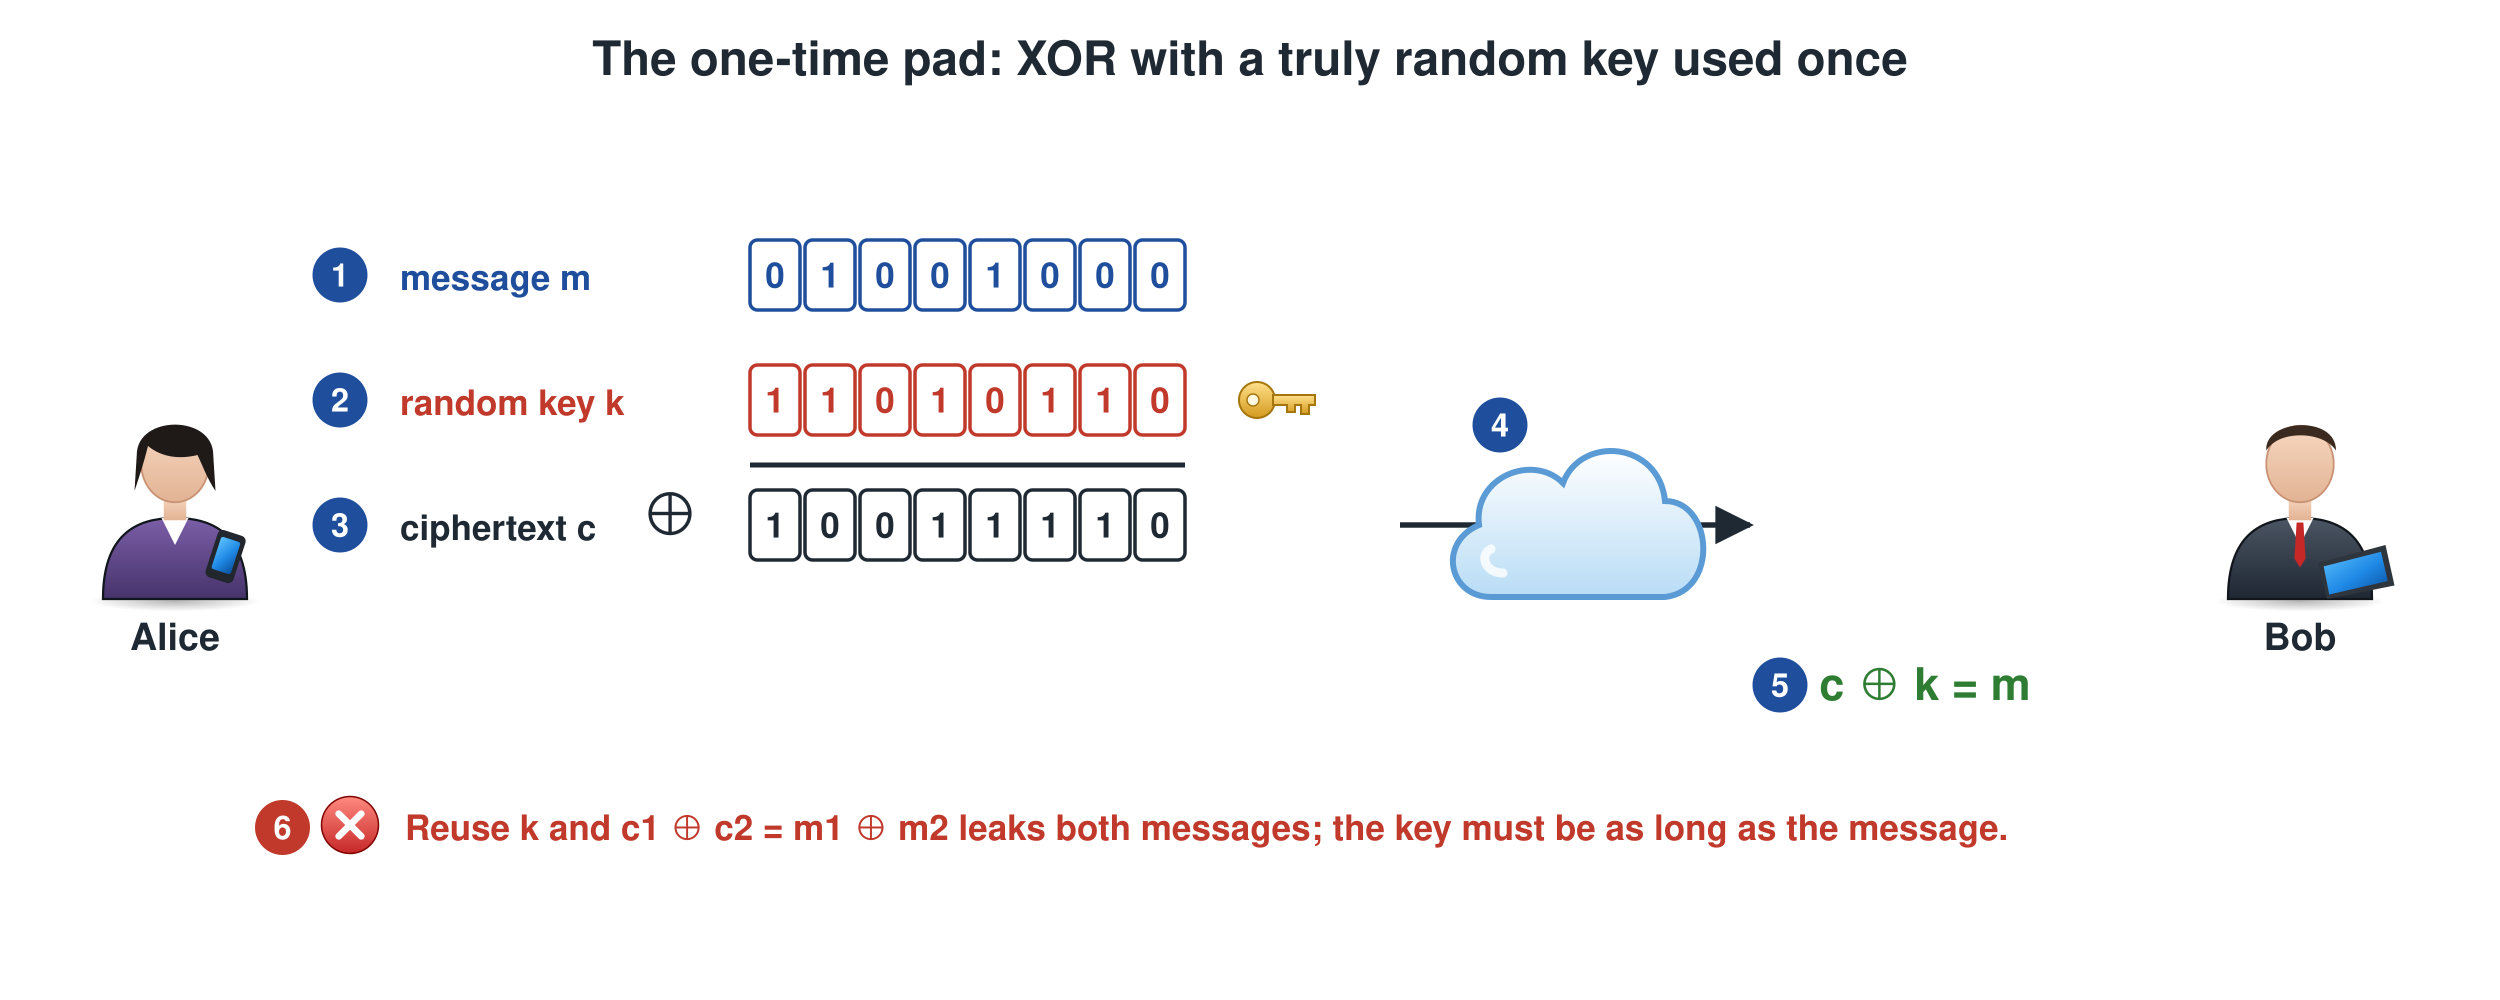
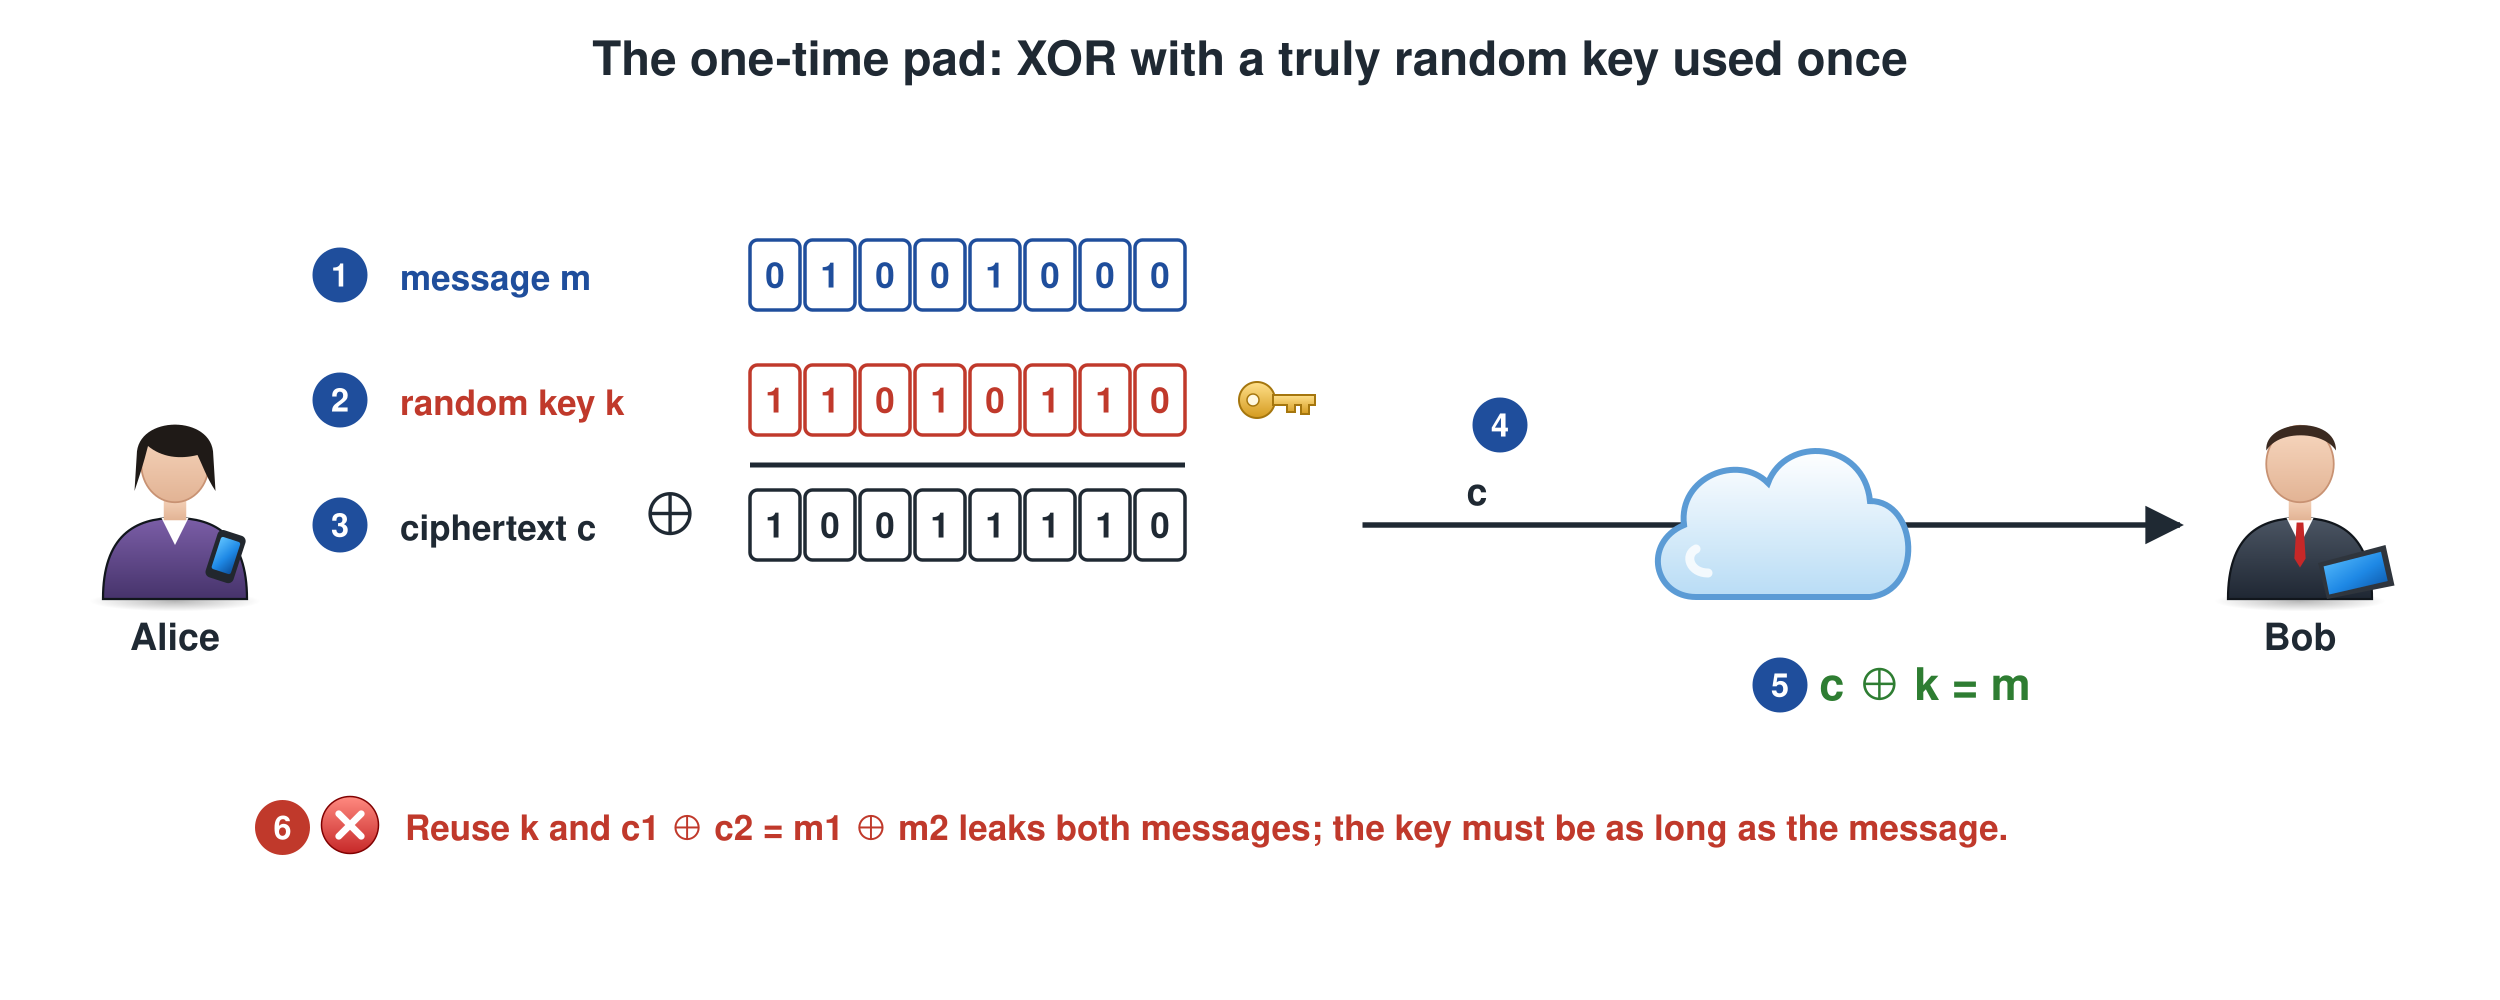
<svg xmlns="http://www.w3.org/2000/svg" viewBox="0 0 1000 400" width="1000" height="400" role="img" aria-labelledby="t d">
  <style>@media (prefers-reduced-motion: no-preference){.st{animation:fig-in .7s ease-out both}.s1{animation-delay:0.00s}.s2{animation-delay:0.90s}.s3{animation-delay:1.80s}.s4{animation-delay:2.70s}.s5{animation-delay:3.60s}.s6{animation-delay:4.50s}}@keyframes fig-in{from{opacity:0}to{opacity:1}}</style>
  <defs>
    <linearGradient id="g-box" x1="0" y1="0" x2="0" y2="1">
      <stop offset="0" stop-color="#f3f8fe" />
      <stop offset="1" stop-color="#c9ddf4" />
    </linearGradient>
    <filter id="f-drop" x="-10%" y="-10%" width="130%" height="140%">
      <feDropShadow dx="1.5" dy="2" stdDeviation="1.6" flood-color="#000" flood-opacity=".18" />
    </filter>
    <marker id="a-1f2933" viewBox="0 0 10 10" refX="9" refY="5" markerWidth="7" markerHeight="7" orient="auto-start-reverse">
      <path d="M0 0 L10 5 L0 10 Z" fill="#1f2933" />
    </marker>
    <linearGradient id="g-steel" x1="0" y1="0" x2="1" y2="0">
      <stop offset="0" stop-color="#4a5361" />
      <stop offset=".5" stop-color="#2b313a" />
      <stop offset="1" stop-color="#1c2027" />
    </linearGradient>
    <linearGradient id="g-steel-top" x1="0" y1="0" x2="0" y2="1">
      <stop offset="0" stop-color="#7d8796" />
      <stop offset="1" stop-color="#4a5361" />
    </linearGradient>
    <linearGradient id="g-silver" x1="0" y1="0" x2="0" y2="1">
      <stop offset="0" stop-color="#f4f6f8" />
      <stop offset="1" stop-color="#b9c0c9" />
    </linearGradient>
    <linearGradient id="g-silver-side" x1="0" y1="0" x2="1" y2="0">
      <stop offset="0" stop-color="#d8dde3" />
      <stop offset="1" stop-color="#9aa3ae" />
    </linearGradient>
    <linearGradient id="g-screen" x1="0" y1="0" x2="1" y2="1">
      <stop offset="0" stop-color="#5fc3ff" />
      <stop offset=".55" stop-color="#1e88e5" />
      <stop offset="1" stop-color="#0b4f9c" />
    </linearGradient>
    <linearGradient id="g-router" x1="0" y1="0" x2="0" y2="1">
      <stop offset="0" stop-color="#6fb6e8" />
      <stop offset="1" stop-color="#1f5f99" />
    </linearGradient>
    <linearGradient id="g-router-top" x1="0" y1="0" x2="0" y2="1">
      <stop offset="0" stop-color="#e9f4fc" />
      <stop offset="1" stop-color="#a9cdea" />
    </linearGradient>
    <linearGradient id="g-db" x1="0" y1="0" x2="1" y2="0">
      <stop offset="0" stop-color="#8e99a6" />
      <stop offset=".45" stop-color="#e3e7eb" />
      <stop offset="1" stop-color="#7b8693" />
    </linearGradient>
    <linearGradient id="g-brick" x1="0" y1="0" x2="0" y2="1">
      <stop offset="0" stop-color="#e2774f" />
      <stop offset="1" stop-color="#b2472a" />
    </linearGradient>
    <linearGradient id="g-cloud" x1="0" y1="0" x2="0" y2="1">
      <stop offset="0" stop-color="#ffffff" />
      <stop offset="1" stop-color="#b8dcf5" />
    </linearGradient>
    <linearGradient id="g-skin" x1="0" y1="0" x2="0" y2="1">
      <stop offset="0" stop-color="#f7d7bf" />
      <stop offset="1" stop-color="#e2b394" />
    </linearGradient>
    <linearGradient id="g-suit" x1="0" y1="0" x2="0" y2="1">
      <stop offset="0" stop-color="#4b5563" />
      <stop offset="1" stop-color="#1f2733" />
    </linearGradient>
    <linearGradient id="g-suit2" x1="0" y1="0" x2="0" y2="1">
      <stop offset="0" stop-color="#7b5ea7" />
      <stop offset="1" stop-color="#46336b" />
    </linearGradient>
    <linearGradient id="g-hood" x1="0" y1="0" x2="0" y2="1">
      <stop offset="0" stop-color="#3a3f47" />
      <stop offset="1" stop-color="#0f1216" />
    </linearGradient>
    <linearGradient id="g-robot" x1="0" y1="0" x2="0" y2="1">
      <stop offset="0" stop-color="#e8eef5" />
      <stop offset="1" stop-color="#9fb0c3" />
    </linearGradient>
    <linearGradient id="g-gold" x1="0" y1="0" x2="0" y2="1">
      <stop offset="0" stop-color="#ffe08a" />
      <stop offset="1" stop-color="#d49a1f" />
    </linearGradient>
    <linearGradient id="g-paper" x1="0" y1="0" x2="0" y2="1">
      <stop offset="0" stop-color="#ffffff" />
      <stop offset="1" stop-color="#e4e9ef" />
    </linearGradient>
    <linearGradient id="g-green" x1="0" y1="0" x2="0" y2="1">
      <stop offset="0" stop-color="#7fd38b" />
      <stop offset="1" stop-color="#2e8b45" />
    </linearGradient>
    <linearGradient id="g-red" x1="0" y1="0" x2="0" y2="1">
      <stop offset="0" stop-color="#ff8a80" />
      <stop offset="1" stop-color="#c62828" />
    </linearGradient>
    <radialGradient id="g-shadow">
      <stop offset="0" stop-color="#000" stop-opacity=".28" />
      <stop offset="1" stop-color="#000" stop-opacity="0" />
    </radialGradient>
    <linearGradient id="g-suit3" x1="0" y1="0" x2="0" y2="1">
      <stop offset="0" stop-color="#2e86c1" />
      <stop offset="1" stop-color="#1b4f72" />
    </linearGradient>
    <symbol id="i-user2-phone" viewBox="0 0 100 100">
      <ellipse cx="50" cy="95" rx="38" ry="4.5" fill="url(#g-shadow)" />
      <path d="M18 94 C18 66 32 58 50 58 C68 58 82 66 82 94 Z" fill="url(#g-suit2)" stroke="#11161c" stroke-width="1" />
      <path d="M44 58 L50 70 L56 58 Z" fill="#fff" />
      <rect x="45" y="48" width="10" height="11" fill="url(#g-skin)" />
      <ellipse cx="50" cy="34" rx="15" ry="17" fill="url(#g-skin)" stroke="#c89273" stroke-width=".8" />
      <path d="M33 30 C33 12 67 12 67 30 L68 46 C64 40 62 34 60 30 C52 32 44 31 38 26 C36 34 34 40 32 46 Z" fill="#1f1a17" />
      <rect x="66" y="64" width="13" height="22" rx="2.5" fill="#22272e" transform="rotate(18 72 75)" />
      <rect x="68" y="67" width="9" height="15" rx="1" fill="url(#g-screen)" transform="rotate(18 72 75)" />
    </symbol>
    <symbol id="i-key" viewBox="0 0 100 100">
      <circle cx="32" cy="50" r="18" fill="url(#g-gold)" stroke="#a5760e" stroke-width="2" />
      <circle cx="28" cy="50" r="6" fill="#fff8e1" stroke="#a5760e" stroke-width="1.5" />
      <path d="M48 45 H90 V55 H84 V64 H76 V55 H70 V62 H62 V55 H48 Z" fill="url(#g-gold)" stroke="#a5760e" stroke-width="2" />
    </symbol>
    <symbol id="i-cloud" viewBox="0 0 100 100">
      <path d="M22 74 C8 74 4 56 18 50 C16 34 36 26 46 36 C52 20 78 22 80 42 C96 42 98 72 80 74 Z" fill="url(#g-cloud)" stroke="#5b9bd5" stroke-width="2" />
      <path d="M26 66 C20 66 18 60 22 58" fill="none" stroke="#fff" stroke-width="3" stroke-linecap="round" opacity=".8" />
    </symbol>
    <symbol id="i-user-laptop" viewBox="0 0 100 100">
      <ellipse cx="50" cy="95" rx="38" ry="4.5" fill="url(#g-shadow)" />
      <path d="M18 94 C18 66 32 58 50 58 C68 58 82 66 82 94 Z" fill="url(#g-suit)" stroke="#11161c" stroke-width="1" />
      <path d="M44 58 L50 70 L56 58 Z" fill="#fff" />
      <path d="M48.5 60 L51.5 60 L52.5 76 L50 80 L47.5 76 Z" fill="#c62828" />
      <rect x="45" y="48" width="10" height="11" fill="url(#g-skin)" />
      <ellipse cx="50" cy="34" rx="15" ry="17" fill="url(#g-skin)" stroke="#c89273" stroke-width=".8" />
      <path d="M35 28 C34 14 66 12 66 28 C62 22 52 20 44 22 C40 23 37 25 35 28 Z" fill="#3b2a20" />
      <path d="M58 78 L88 70 L92 88 L62 94 Z" fill="#2f353d" />
      <path d="M60.5 79.5 L86 73 L89 86 L63 92 Z" fill="url(#g-screen)" />
    </symbol>
    <symbol id="i-cross" viewBox="0 0 100 100">
      <circle cx="50" cy="50" r="38" fill="url(#g-red)" stroke="#7f0000" stroke-width="2" />
      <path d="M35 35 L65 65 M65 35 L35 65" stroke="#fff" stroke-width="9" stroke-linecap="round" />
    </symbol>
  </defs>
  <rect width="1000" height="400" fill="#ffffff" />
  <text x="500.0" y="30.0" font-family="Helvetica, Arial, sans-serif" font-size="19" fill="#1f2933" font-weight="bold" text-anchor="middle">The one-time pad: XOR with a truly random key used once</text>
  <g class="st s1">
    <use href="#i-user2-phone" x="25.0" y="155.0" width="90" height="90" />
    <text x="70.0" y="260.0" font-family="Helvetica, Arial, sans-serif" font-size="15" fill="#1f2933" font-weight="bold" text-anchor="middle">Alice</text>
  </g>
  <g class="st s1">
    <text x="160.0" y="116.0" font-family="Helvetica, Arial, sans-serif" font-size="14" fill="#1f4e9c" font-weight="bold" text-anchor="start">message m</text>
  </g>
  <g class="st s1">
    <rect x="300.0" y="96.0" width="20.0" height="28.0" rx="3" fill="#ffffff" fill-opacity="1" stroke="#1f4e9c" stroke-width="1.4" />
  </g>
  <g class="st s1">
    <text x="310.0" y="115.0" font-family="Helvetica, Arial, sans-serif" font-size="14" fill="#1f4e9c" font-weight="bold" text-anchor="middle">0</text>
  </g>
  <g class="st s1">
    <rect x="322.0" y="96.0" width="20.0" height="28.0" rx="3" fill="#ffffff" fill-opacity="1" stroke="#1f4e9c" stroke-width="1.4" />
  </g>
  <g class="st s1">
    <text x="332.0" y="115.0" font-family="Helvetica, Arial, sans-serif" font-size="14" fill="#1f4e9c" font-weight="bold" text-anchor="middle">1</text>
  </g>
  <g class="st s1">
    <rect x="344.0" y="96.0" width="20.0" height="28.0" rx="3" fill="#ffffff" fill-opacity="1" stroke="#1f4e9c" stroke-width="1.4" />
  </g>
  <g class="st s1">
    <text x="354.0" y="115.0" font-family="Helvetica, Arial, sans-serif" font-size="14" fill="#1f4e9c" font-weight="bold" text-anchor="middle">0</text>
  </g>
  <g class="st s1">
    <rect x="366.0" y="96.0" width="20.0" height="28.0" rx="3" fill="#ffffff" fill-opacity="1" stroke="#1f4e9c" stroke-width="1.4" />
  </g>
  <g class="st s1">
    <text x="376.0" y="115.0" font-family="Helvetica, Arial, sans-serif" font-size="14" fill="#1f4e9c" font-weight="bold" text-anchor="middle">0</text>
  </g>
  <g class="st s1">
    <rect x="388.0" y="96.0" width="20.0" height="28.0" rx="3" fill="#ffffff" fill-opacity="1" stroke="#1f4e9c" stroke-width="1.4" />
  </g>
  <g class="st s1">
    <text x="398.0" y="115.0" font-family="Helvetica, Arial, sans-serif" font-size="14" fill="#1f4e9c" font-weight="bold" text-anchor="middle">1</text>
  </g>
  <g class="st s1">
    <rect x="410.0" y="96.0" width="20.0" height="28.0" rx="3" fill="#ffffff" fill-opacity="1" stroke="#1f4e9c" stroke-width="1.4" />
  </g>
  <g class="st s1">
    <text x="420.0" y="115.0" font-family="Helvetica, Arial, sans-serif" font-size="14" fill="#1f4e9c" font-weight="bold" text-anchor="middle">0</text>
  </g>
  <g class="st s1">
    <rect x="432.0" y="96.0" width="20.0" height="28.0" rx="3" fill="#ffffff" fill-opacity="1" stroke="#1f4e9c" stroke-width="1.4" />
  </g>
  <g class="st s1">
    <text x="442.0" y="115.0" font-family="Helvetica, Arial, sans-serif" font-size="14" fill="#1f4e9c" font-weight="bold" text-anchor="middle">0</text>
  </g>
  <g class="st s1">
    <rect x="454.0" y="96.0" width="20.0" height="28.0" rx="3" fill="#ffffff" fill-opacity="1" stroke="#1f4e9c" stroke-width="1.4" />
  </g>
  <g class="st s1">
    <text x="464.0" y="115.0" font-family="Helvetica, Arial, sans-serif" font-size="14" fill="#1f4e9c" font-weight="bold" text-anchor="middle">0</text>
  </g>
  <g class="st s2">
    <text x="160.0" y="166.0" font-family="Helvetica, Arial, sans-serif" font-size="14" fill="#c0392b" font-weight="bold" text-anchor="start">random key k</text>
  </g>
  <g class="st s2">
    <rect x="300.0" y="146.0" width="20.0" height="28.0" rx="3" fill="#ffffff" fill-opacity="1" stroke="#c0392b" stroke-width="1.4" />
  </g>
  <g class="st s2">
    <text x="310.0" y="165.0" font-family="Helvetica, Arial, sans-serif" font-size="14" fill="#c0392b" font-weight="bold" text-anchor="middle">1</text>
  </g>
  <g class="st s2">
    <rect x="322.0" y="146.0" width="20.0" height="28.0" rx="3" fill="#ffffff" fill-opacity="1" stroke="#c0392b" stroke-width="1.4" />
  </g>
  <g class="st s2">
    <text x="332.0" y="165.0" font-family="Helvetica, Arial, sans-serif" font-size="14" fill="#c0392b" font-weight="bold" text-anchor="middle">1</text>
  </g>
  <g class="st s2">
    <rect x="344.0" y="146.0" width="20.0" height="28.0" rx="3" fill="#ffffff" fill-opacity="1" stroke="#c0392b" stroke-width="1.4" />
  </g>
  <g class="st s2">
    <text x="354.0" y="165.0" font-family="Helvetica, Arial, sans-serif" font-size="14" fill="#c0392b" font-weight="bold" text-anchor="middle">0</text>
  </g>
  <g class="st s2">
    <rect x="366.0" y="146.0" width="20.0" height="28.0" rx="3" fill="#ffffff" fill-opacity="1" stroke="#c0392b" stroke-width="1.4" />
  </g>
  <g class="st s2">
    <text x="376.0" y="165.0" font-family="Helvetica, Arial, sans-serif" font-size="14" fill="#c0392b" font-weight="bold" text-anchor="middle">1</text>
  </g>
  <g class="st s2">
    <rect x="388.0" y="146.0" width="20.0" height="28.0" rx="3" fill="#ffffff" fill-opacity="1" stroke="#c0392b" stroke-width="1.4" />
  </g>
  <g class="st s2">
    <text x="398.0" y="165.0" font-family="Helvetica, Arial, sans-serif" font-size="14" fill="#c0392b" font-weight="bold" text-anchor="middle">0</text>
  </g>
  <g class="st s2">
    <rect x="410.0" y="146.0" width="20.0" height="28.0" rx="3" fill="#ffffff" fill-opacity="1" stroke="#c0392b" stroke-width="1.4" />
  </g>
  <g class="st s2">
    <text x="420.0" y="165.0" font-family="Helvetica, Arial, sans-serif" font-size="14" fill="#c0392b" font-weight="bold" text-anchor="middle">1</text>
  </g>
  <g class="st s2">
    <rect x="432.0" y="146.0" width="20.0" height="28.0" rx="3" fill="#ffffff" fill-opacity="1" stroke="#c0392b" stroke-width="1.4" />
  </g>
  <g class="st s2">
    <text x="442.0" y="165.0" font-family="Helvetica, Arial, sans-serif" font-size="14" fill="#c0392b" font-weight="bold" text-anchor="middle">1</text>
  </g>
  <g class="st s2">
    <rect x="454.0" y="146.0" width="20.0" height="28.0" rx="3" fill="#ffffff" fill-opacity="1" stroke="#c0392b" stroke-width="1.4" />
  </g>
  <g class="st s2">
    <text x="464.0" y="165.0" font-family="Helvetica, Arial, sans-serif" font-size="14" fill="#c0392b" font-weight="bold" text-anchor="middle">0</text>
  </g>
  <g class="st s2">
    <use href="#i-key" x="490.0" y="140.0" width="40" height="40" />
  </g>
  <g class="st s3">
    <line x1="300" y1="186" x2="474" y2="186" stroke="#1f2933" stroke-width="2" />
  </g>
  <g class="st s3">
    <text x="268.0" y="214.0" font-family="Helvetica, Arial, sans-serif" font-size="24" fill="#1f2933" font-weight="bold" text-anchor="middle">⊕</text>
  </g>
  <g class="st s3">
    <text x="160.0" y="216.0" font-family="Helvetica, Arial, sans-serif" font-size="14" fill="#1f2933" font-weight="bold" text-anchor="start">ciphertext c</text>
  </g>
  <g class="st s3">
    <rect x="300.0" y="196.0" width="20.0" height="28.0" rx="3" fill="#ffffff" fill-opacity="1" stroke="#1f2933" stroke-width="1.4" />
  </g>
  <g class="st s3">
    <text x="310.0" y="215.0" font-family="Helvetica, Arial, sans-serif" font-size="14" fill="#1f2933" font-weight="bold" text-anchor="middle">1</text>
  </g>
  <g class="st s3">
    <rect x="322.0" y="196.0" width="20.0" height="28.0" rx="3" fill="#ffffff" fill-opacity="1" stroke="#1f2933" stroke-width="1.4" />
  </g>
  <g class="st s3">
    <text x="332.0" y="215.0" font-family="Helvetica, Arial, sans-serif" font-size="14" fill="#1f2933" font-weight="bold" text-anchor="middle">0</text>
  </g>
  <g class="st s3">
    <rect x="344.0" y="196.0" width="20.0" height="28.0" rx="3" fill="#ffffff" fill-opacity="1" stroke="#1f2933" stroke-width="1.4" />
  </g>
  <g class="st s3">
    <text x="354.0" y="215.0" font-family="Helvetica, Arial, sans-serif" font-size="14" fill="#1f2933" font-weight="bold" text-anchor="middle">0</text>
  </g>
  <g class="st s3">
    <rect x="366.0" y="196.0" width="20.0" height="28.0" rx="3" fill="#ffffff" fill-opacity="1" stroke="#1f2933" stroke-width="1.4" />
  </g>
  <g class="st s3">
    <text x="376.0" y="215.0" font-family="Helvetica, Arial, sans-serif" font-size="14" fill="#1f2933" font-weight="bold" text-anchor="middle">1</text>
  </g>
  <g class="st s3">
    <rect x="388.0" y="196.0" width="20.0" height="28.0" rx="3" fill="#ffffff" fill-opacity="1" stroke="#1f2933" stroke-width="1.4" />
  </g>
  <g class="st s3">
    <text x="398.0" y="215.0" font-family="Helvetica, Arial, sans-serif" font-size="14" fill="#1f2933" font-weight="bold" text-anchor="middle">1</text>
  </g>
  <g class="st s3">
    <rect x="410.0" y="196.0" width="20.0" height="28.0" rx="3" fill="#ffffff" fill-opacity="1" stroke="#1f2933" stroke-width="1.4" />
  </g>
  <g class="st s3">
    <text x="420.0" y="215.0" font-family="Helvetica, Arial, sans-serif" font-size="14" fill="#1f2933" font-weight="bold" text-anchor="middle">1</text>
  </g>
  <g class="st s3">
    <rect x="432.0" y="196.0" width="20.0" height="28.0" rx="3" fill="#ffffff" fill-opacity="1" stroke="#1f2933" stroke-width="1.4" />
  </g>
  <g class="st s3">
    <text x="442.0" y="215.0" font-family="Helvetica, Arial, sans-serif" font-size="14" fill="#1f2933" font-weight="bold" text-anchor="middle">1</text>
  </g>
  <g class="st s3">
    <rect x="454.0" y="196.0" width="20.0" height="28.0" rx="3" fill="#ffffff" fill-opacity="1" stroke="#1f2933" stroke-width="1.4" />
  </g>
  <g class="st s3">
    <text x="464.0" y="215.0" font-family="Helvetica, Arial, sans-serif" font-size="14" fill="#1f2933" font-weight="bold" text-anchor="middle">0</text>
  </g>
  <g class="st s1">
    <circle cx="136" cy="110" r="12" fill="#1f4e9c" stroke="#fff" stroke-width="2" />
    <text x="136.0" y="114.6" font-family="Helvetica, Arial, sans-serif" font-size="13" fill="#fff" font-weight="bold" text-anchor="middle">1</text>
  </g>
  <g class="st s2">
    <circle cx="136" cy="160" r="12" fill="#1f4e9c" stroke="#fff" stroke-width="2" />
    <text x="136.0" y="164.6" font-family="Helvetica, Arial, sans-serif" font-size="13" fill="#fff" font-weight="bold" text-anchor="middle">2</text>
  </g>
  <g class="st s3">
    <circle cx="136" cy="210" r="12" fill="#1f4e9c" stroke="#fff" stroke-width="2" />
    <text x="136.0" y="214.6" font-family="Helvetica, Arial, sans-serif" font-size="13" fill="#fff" font-weight="bold" text-anchor="middle">3</text>
  </g>
  <g class="st s4">
    <circle cx="600" cy="170" r="12" fill="#1f4e9c" stroke="#fff" stroke-width="2" />
    <text x="600.0" y="174.6" font-family="Helvetica, Arial, sans-serif" font-size="13" fill="#fff" font-weight="bold" text-anchor="middle">4</text>
  </g>
  <g class="st s4">
-     <path d="M560.0 210.0 L700.0 210.0" fill="none" stroke="#1f2933" stroke-width="2.2" marker-end="url(#a-1f2933)" stroke-linejoin="round" />
-     <text x="630.0" y="202.0" font-family="Helvetica, Arial, sans-serif" font-size="15" fill="#1f2933" font-weight="bold" text-anchor="middle">c</text>
+     <path d="M545.0 210.0 L872.0 210.0" fill="none" stroke="#1f2933" stroke-width="2.2" marker-end="url(#a-1f2933)" stroke-linejoin="round" />
+     <text x="590.8" y="202.0" font-family="Helvetica, Arial, sans-serif" font-size="15" fill="#1f2933" font-weight="bold" text-anchor="middle">c</text>
  </g>
  <g class="st s4">
-     <use href="#i-cloud" x="570.0" y="150.0" width="120" height="120" />
+     <use href="#i-cloud" x="652.0" y="150.0" width="120" height="120" />
  </g>
  <g class="st s5">
    <use href="#i-user-laptop" x="875.0" y="155.0" width="90" height="90" />
    <text x="920.0" y="260.0" font-family="Helvetica, Arial, sans-serif" font-size="15" fill="#1f2933" font-weight="bold" text-anchor="middle">Bob</text>
  </g>
  <g class="st s5">
    <text x="770.0" y="280.0" font-family="Helvetica, Arial, sans-serif" font-size="18" fill="#2e7d32" font-weight="bold" text-anchor="middle">c ⊕ k = m</text>
  </g>
  <g class="st s5">
    <circle cx="712" cy="274" r="12" fill="#1f4e9c" stroke="#fff" stroke-width="2" />
    <text x="712.0" y="278.6" font-family="Helvetica, Arial, sans-serif" font-size="13" fill="#fff" font-weight="bold" text-anchor="middle">5</text>
  </g>
  <g class="st s6">
    <use href="#i-cross" x="125.0" y="315.0" width="30" height="30" />
  </g>
  <g class="st s6">
    <text x="162.0" y="336.0" font-family="Helvetica, Arial, sans-serif" font-size="14" fill="#c0392b" font-weight="bold" text-anchor="start">Reuse k and c1 ⊕ c2 = m1 ⊕ m2 leaks both messages; the key must be as long as the message.</text>
  </g>
  <g class="st s6">
    <circle cx="113.0" cy="331.0" r="12" fill="#c0392b" stroke="#fff" stroke-width="2" />
    <text x="113.0" y="335.6" font-family="Helvetica, Arial, sans-serif" font-size="13" fill="#fff" font-weight="bold" text-anchor="middle">6</text>
  </g>
</svg>
